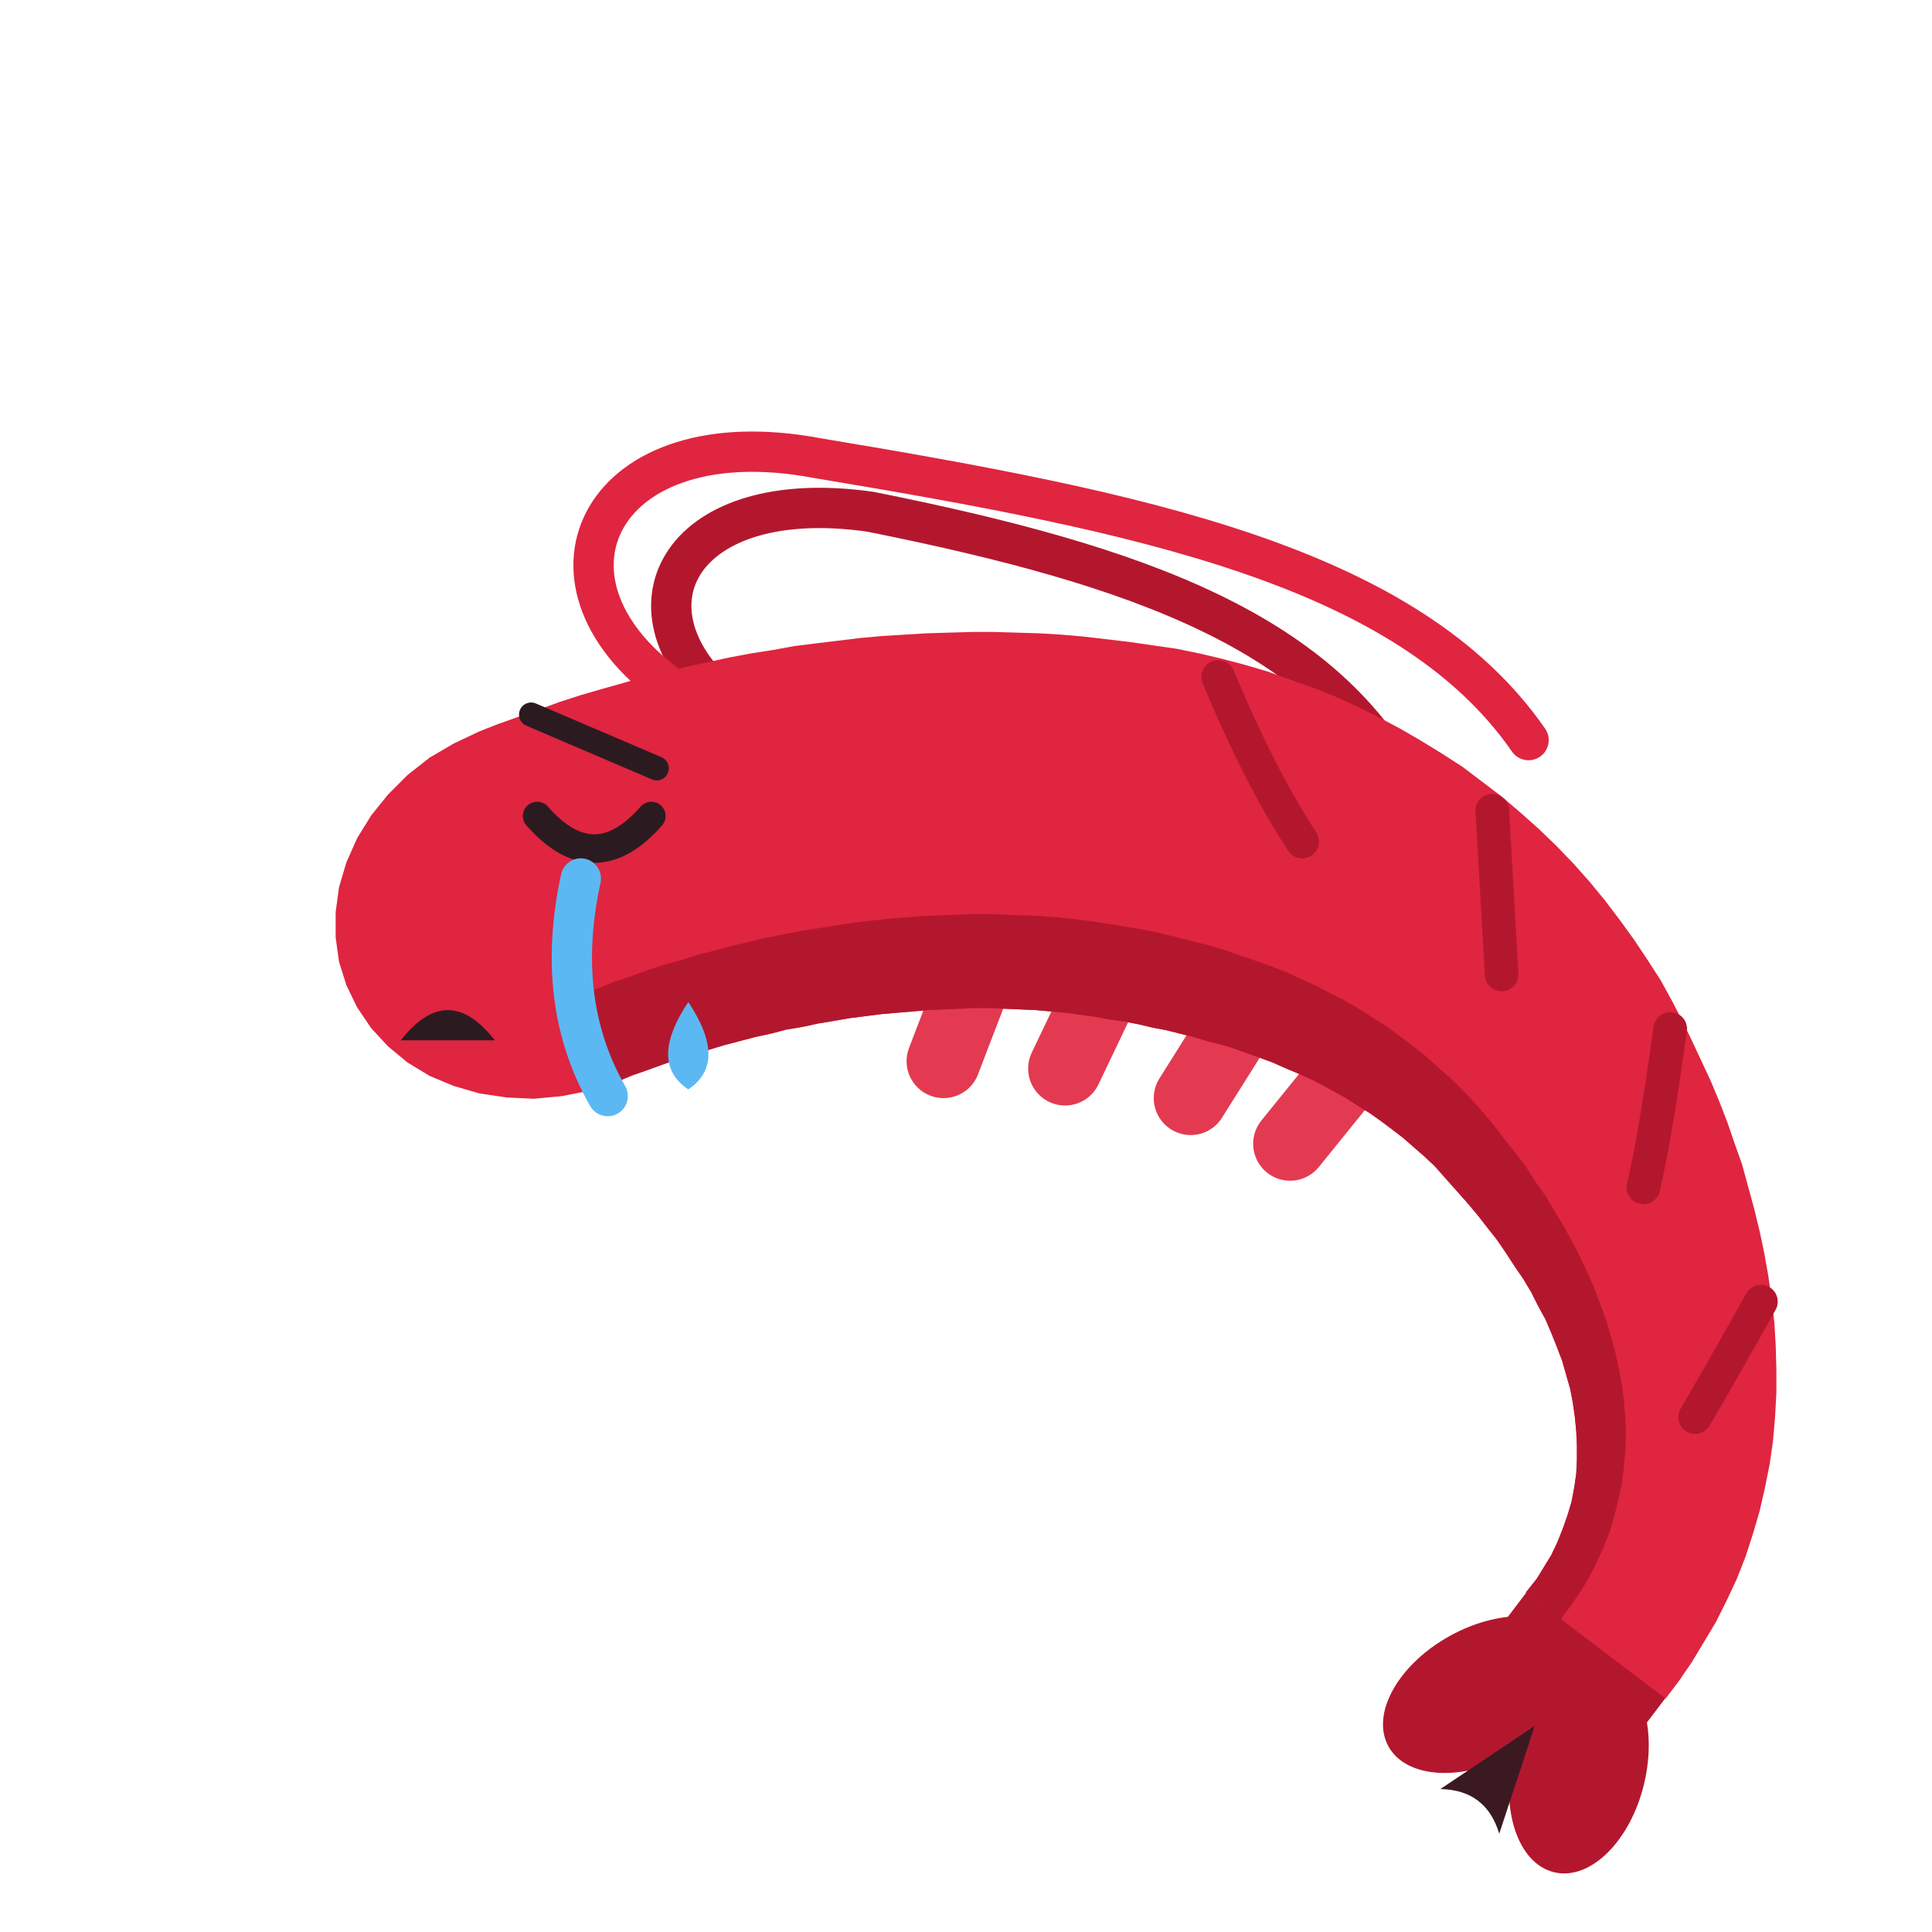
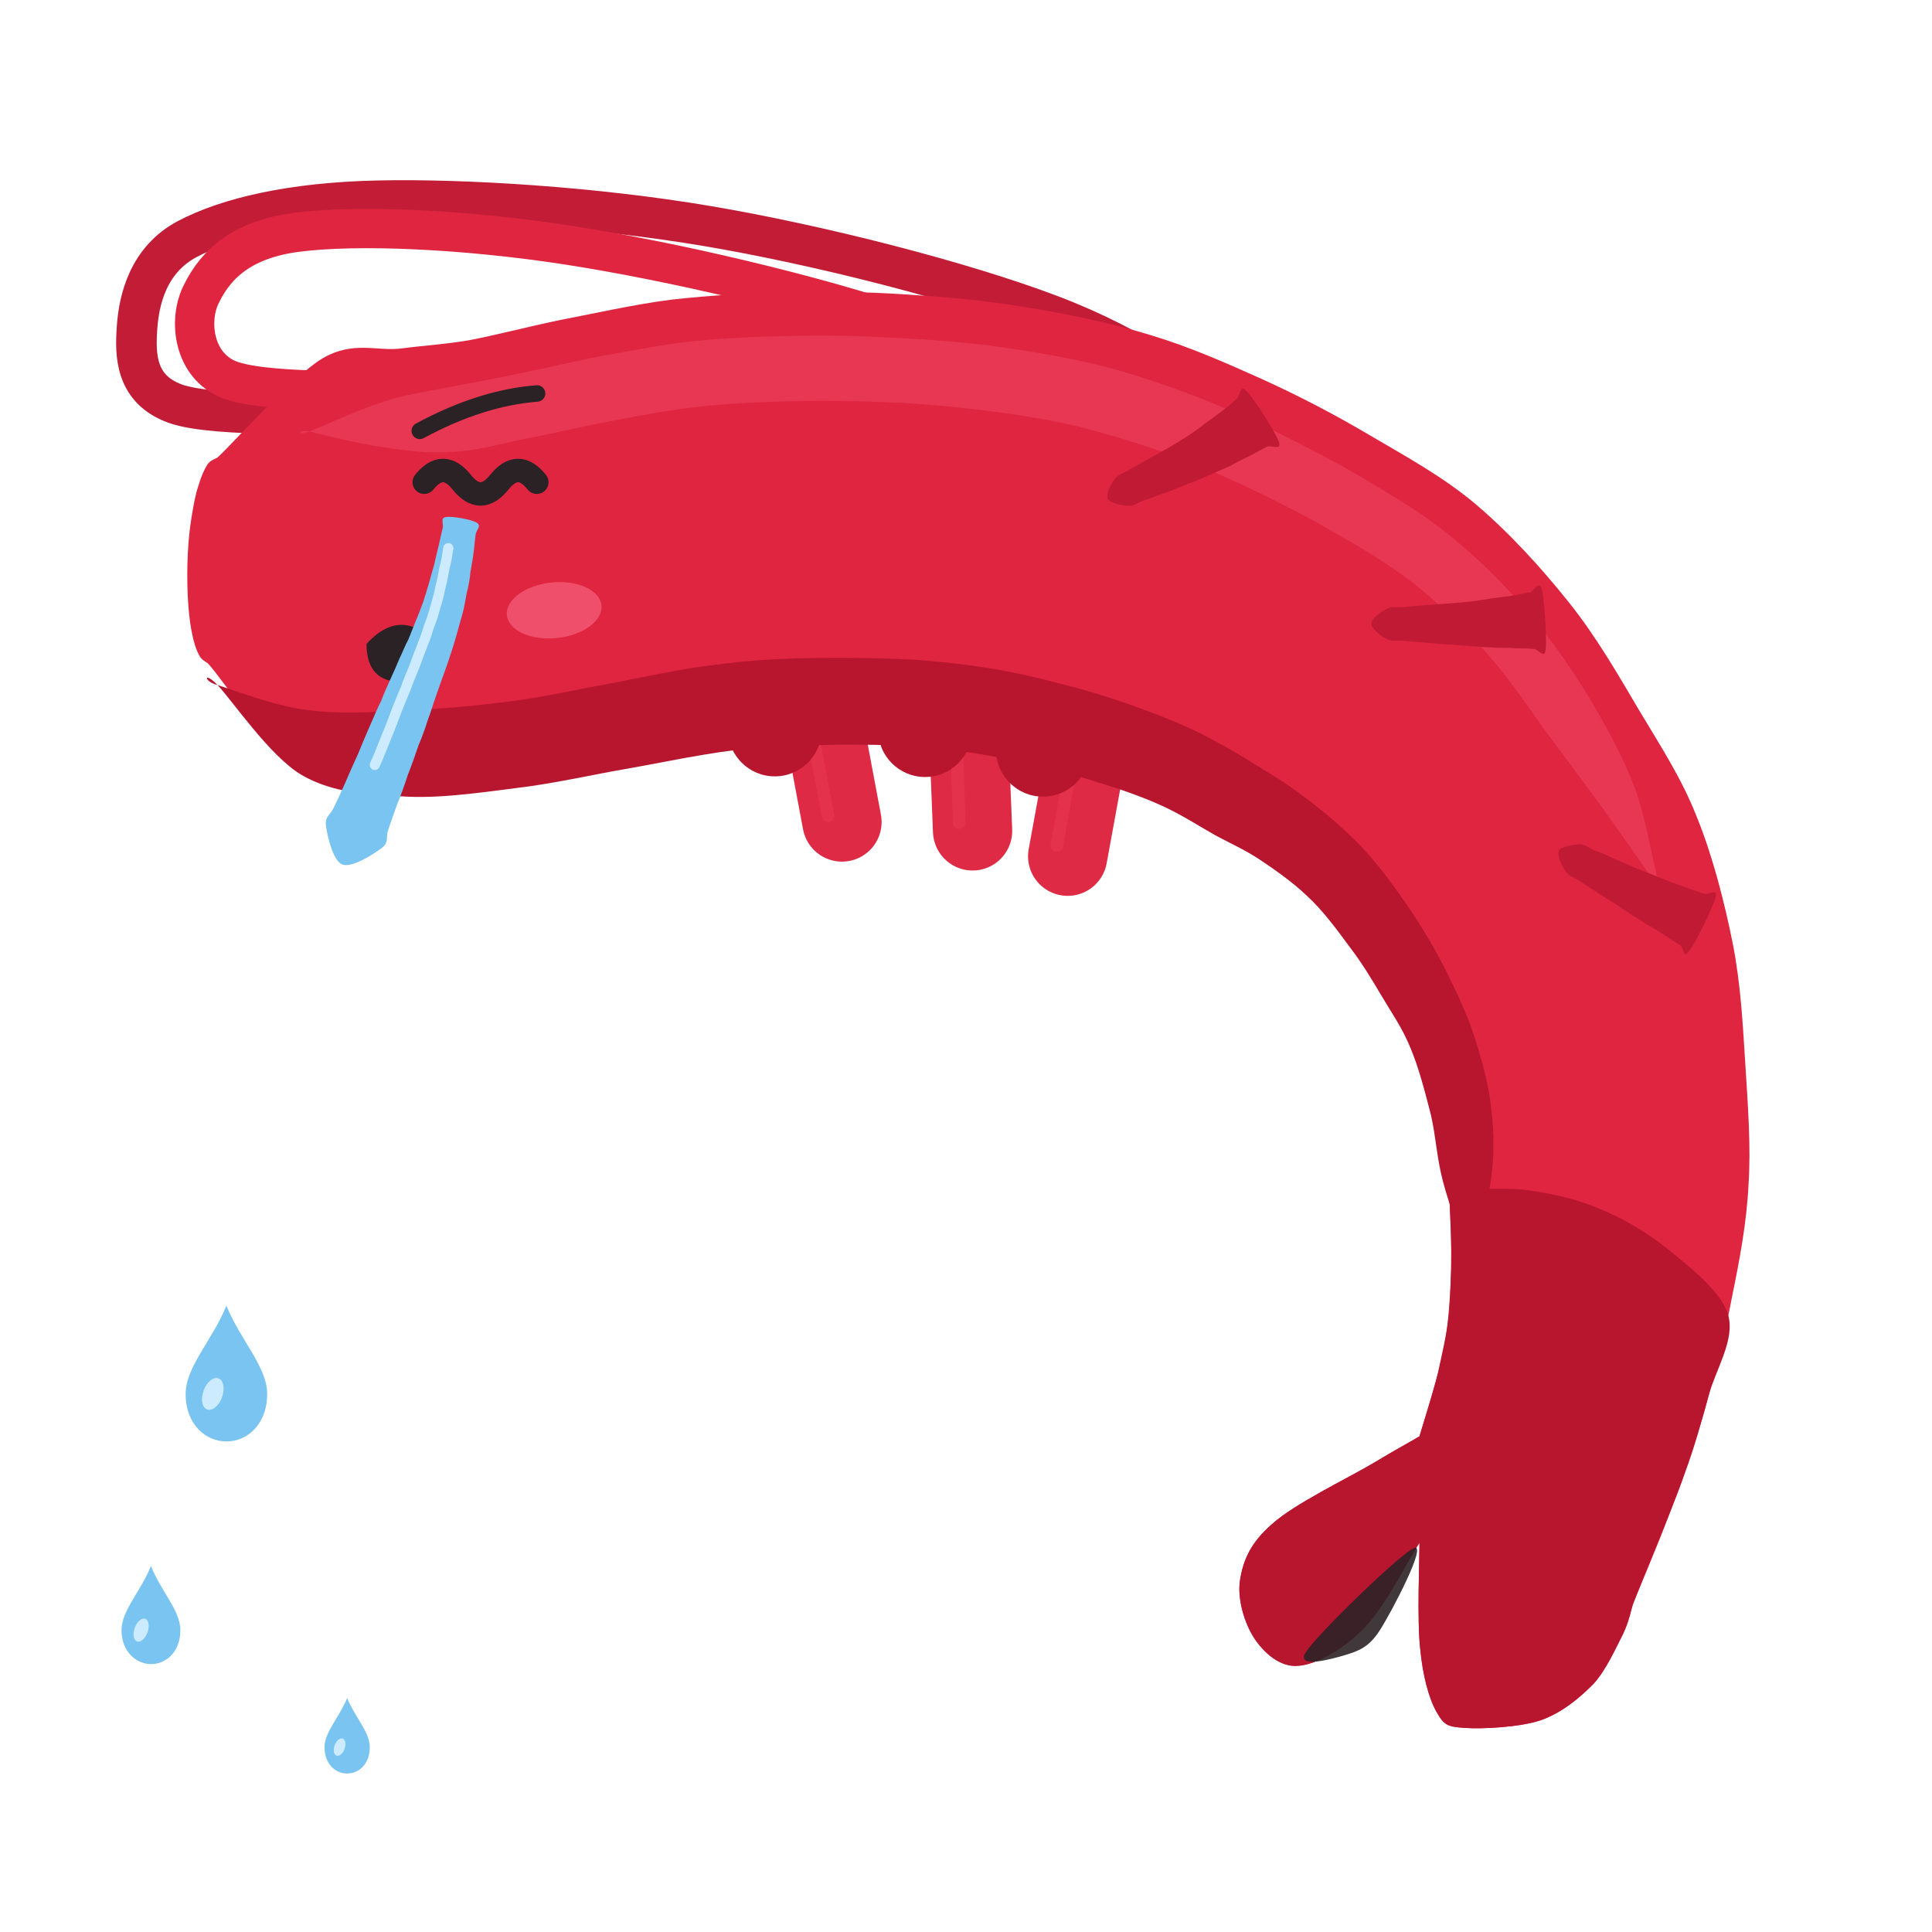
<svg xmlns="http://www.w3.org/2000/svg" viewBox="0 0 256 256" width="256" height="256">
-   <g transform="translate(28.1 16.9) scale(0.890)">
-     <path d="M76,85.2C60,71.2 70,53.2 98,57.2C138,65.2 166,75.2 178,99.2" fill="none" stroke="#B3172E" stroke-width="6" stroke-linecap="round" stroke-linejoin="round" />
-     <path d="M68,83.2C46,67.2 58,43.2 90,49.2C138,57.2 178,65.2 196,91.2" fill="none" stroke="#DF2540" stroke-width="6" stroke-linecap="round" stroke-linejoin="round" />
-     <path d="M116,120.5L108.9,139" fill="none" stroke="#E33A52" stroke-width="11" stroke-linecap="round" stroke-linejoin="round" />
-     <circle cx="116" cy="120.5" r="6.8" fill="#B3172E" />
-     <path d="M135.5,122.3L127,140.1" fill="none" stroke="#E33A52" stroke-width="11" stroke-linecap="round" stroke-linejoin="round" />
-     <circle cx="135.5" cy="122.3" r="6.8" fill="#B3172E" />
-     <path d="M156.2,127.8L145.7,144.5" fill="none" stroke="#E33A52" stroke-width="11" stroke-linecap="round" stroke-linejoin="round" />
-     <circle cx="156.2" cy="127.8" r="6.8" fill="#B3172E" />
-     <path d="M172.8,136.1L160.5,151.3" fill="none" stroke="#E33A52" stroke-width="11" stroke-linecap="round" stroke-linejoin="round" />
-     <circle cx="172.8" cy="136.1" r="6.8" fill="#B3172E" />
-     <g transform="translate(206,226) rotate(127.2)">
-       <path d="M-4,-13L8,-13L8,13L-4,13Z" fill="#B3172E" />
-       <ellipse cx="16" cy="-9" rx="16" ry="10" fill="#B3172E" transform="rotate(-24 16 -9)" />
-       <ellipse cx="16" cy="9" rx="16" ry="10" fill="#B3172E" transform="rotate(24 16 9)" />
-       <path d="M15,0L31,-5.5Q27,0 31,5.5Z" fill="#3A1A20" />
-     </g>
-     <path d="M39.8,89.9L42.6,88.8L45.7,87.7L48.8,86.6L51.8,85.5L54.9,84.5L58,83.6L61.2,82.7L64.3,81.8L67.5,81L70.6,80.3L73.8,79.6L77,78.9L80.2,78.3L83.4,77.8L86.7,77.2L89.9,76.8L93.2,76.4L96.5,76L99.8,75.7L103.1,75.5L106.4,75.3L109.7,75.2L113.1,75.1L116.4,75.1L119.8,75.2L123.1,75.3L126.5,75.5L129.9,75.8L133.3,76.2L136.7,76.6L140.1,77.1L143.6,77.6L147,78.3L150.4,79.1L153.8,80L157.2,81L160.5,82.2L163.9,83.4L167.2,84.7L170.5,86.2L173.7,87.8L176.9,89.5L180,91.3L183.1,93.2L186.2,95.2L189.1,97.4L192,99.6L194.8,102L197.5,104.4L200.2,107L202.7,109.6L205.1,112.3L207.4,115.1L209.6,118L211.7,120.9L213.7,123.9L215.7,127L217.4,130.1L218.9,133L220.3,135.9L221.7,138.9L223.1,141.9L224.4,145L225.6,148.1L226.7,151.3L227.8,154.4L228.7,157.7L229.6,161L230.4,164.3L231.1,167.6L231.7,171L232.2,174.5L232.6,177.9L232.8,181.4L232.9,184.9L232.9,188.4L232.7,192L232.4,195.5L231.9,199L231.2,202.5L230.4,206L229.4,209.4L228.3,212.8L227,216.1L225.5,219.3L223.9,222.5L222.1,225.5L220.3,228.5L218.3,231.4L216.4,233.9L195.6,218.1L197.2,216.1L198.3,214.3L199.4,212.5L200.3,210.6L201.1,208.6L201.8,206.6L202.4,204.6L202.8,202.5L203.1,200.4L203.2,198.4L203.2,196.2L203.1,194.1L202.9,192L202.6,189.9L202.2,187.8L201.6,185.7L201,183.6L200.2,181.5L199.4,179.5L198.5,177.4L197.4,175.4L196.4,173.4L195.2,171.4L193.9,169.5L192.6,167.5L191.3,165.6L189.8,163.7L188.4,161.9L186.8,160L185.2,158.2L183.6,156.4L182,154.6L180.4,153.1L178.9,151.8L177.3,150.4L175.6,149.1L174,147.9L172.3,146.7L170.5,145.6L168.8,144.5L167,143.5L165.2,142.5L163.4,141.6L161.6,140.8L159.7,140L157.9,139.2L156,138.5L154,137.8L152.1,137.1L150.1,136.5L148.1,136L146.1,135.4L144.1,134.9L142.1,134.4L140,134L137.9,133.5L135.8,133.1L133.6,132.8L131.5,132.4L129.3,132.1L127.1,131.8L124.9,131.6L122.7,131.4L120.4,131.3L118.1,131.2L115.8,131.1L113.5,131.1L111.2,131.2L108.9,131.3L106.6,131.4L104.3,131.6L101.9,131.8L99.6,132L97.3,132.3L94.9,132.6L92.6,133L90.2,133.4L87.9,133.9L85.5,134.3L83.2,134.9L80.9,135.4L78.6,136L76.3,136.6L74,137.3L71.7,138L69.4,138.7L67.1,139.5L64.9,140.3L62.6,141.1L60.2,142.1L56.2,143.4L52.1,144.2L47.9,144.6L43.8,144.4L39.8,143.8L36,142.7L32.4,141.2L29.1,139.2L26.2,136.8L23.7,134.1L21.6,131L20,127.7L18.9,124.2L18.4,120.6L18.4,116.8L18.9,113.1L20,109.4L21.6,105.8L23.7,102.4L26.2,99.3L29.1,96.4L32.4,93.8L36,91.7Z" fill="#DF2540" />
-     <path d="M60.2,142.1L62.6,141.1L64.9,140.3L67.1,139.5L69.4,138.7L71.7,138L74,137.3L76.3,136.6L78.6,136L80.9,135.4L83.2,134.9L85.5,134.3L87.9,133.9L90.2,133.4L92.6,133L94.9,132.6L97.3,132.3L99.6,132L101.9,131.8L104.3,131.6L106.6,131.4L108.9,131.3L111.2,131.2L113.5,131.1L115.8,131.1L118.1,131.2L120.4,131.3L122.7,131.4L124.9,131.6L127.1,131.8L129.3,132.1L131.5,132.4L133.6,132.8L135.8,133.1L137.9,133.5L140,134L142.1,134.4L144.1,134.9L146.1,135.4L148.1,136L150.1,136.5L152.1,137.1L154,137.8L156,138.5L157.9,139.2L159.7,140L161.6,140.8L163.4,141.6L165.2,142.5L167,143.5L168.8,144.5L170.5,145.6L172.3,146.7L174,147.9L175.6,149.1L177.3,150.4L178.9,151.8L180.4,153.1L182,154.6L183.6,156.4L185.2,158.2L186.8,160L188.4,161.9L189.8,163.7L191.3,165.6L192.6,167.5L193.9,169.5L195.2,171.4L196.4,173.4L197.4,175.4L198.5,177.4L199.4,179.5L200.2,181.5L201,183.6L201.6,185.7L202.2,187.8L202.6,189.9L202.9,192L203.1,194.1L203.2,196.2L203.2,198.4L203.1,200.4L202.8,202.5L202.4,204.6L201.8,206.6L201.1,208.6L200.3,210.6L199.4,212.5L198.3,214.3L197.2,216.1L195.6,218.1L200.8,222.1L202.4,219.9L203.8,217.9L205.1,215.7L206.2,213.5L207.2,211.3L208.1,209L208.8,206.6L209.4,204.2L209.9,201.8L210.2,199.4L210.4,196.9L210.5,194.5L210.4,192L210.2,189.5L209.9,187.1L209.4,184.6L208.9,182.2L208.2,179.8L207.5,177.4L206.6,175L205.7,172.6L204.7,170.3L203.6,168L202.4,165.7L201.2,163.5L199.8,161.2L198.5,159L197,156.9L195.6,154.7L194,152.6L192.4,150.6L190.8,148.5L189.2,146.6L187.6,144.8L185.9,143L184.1,141.3L182.3,139.7L180.5,138.1L178.6,136.6L176.6,135.1L174.7,133.7L172.6,132.4L170.6,131.1L168.5,129.9L166.3,128.8L164.2,127.7L162,126.7L159.8,125.7L157.5,124.8L155.2,124L152.9,123.2L150.6,122.4L148.2,121.7L145.8,121.1L143.4,120.5L141,119.9L138.6,119.4L136.1,119L133.7,118.6L131.2,118.2L128.7,117.9L126.1,117.6L123.6,117.4L121.1,117.3L118.5,117.2L116,117.1L113.4,117.1L110.9,117.2L108.3,117.3L105.7,117.4L103.1,117.6L100.6,117.8L98,118.1L95.4,118.4L92.9,118.8L90.3,119.2L87.7,119.6L85.2,120.1L82.6,120.6L80.1,121.2L77.5,121.8L75,122.5L72.5,123.1L70,123.9L67.5,124.6L65,125.4L62.5,126.3L60.1,127.1L57.6,128.1L55.1,129Z" fill="#B3172E" />
-     <path d="M149.8,81.8Q156,96.7 162.3,106.3" fill="none" stroke="#B3172E" stroke-width="5" stroke-linecap="round" stroke-linejoin="round" />
-     <path d="M190.6,101.7Q191.5,117.3 192,126.1" fill="none" stroke="#B3172E" stroke-width="5" stroke-linecap="round" stroke-linejoin="round" />
-     <path d="M217.1,134.2Q214.9,150.1 213.1,157.8" fill="none" stroke="#B3172E" stroke-width="5" stroke-linecap="round" stroke-linejoin="round" />
-     <path d="M230.6,174.8Q224.5,185.7 220.8,192" fill="none" stroke="#B3172E" stroke-width="5" stroke-linecap="round" stroke-linejoin="round" />
-     <path d="M48.4,102.5Q56.9,112.2 65.4,102.5" fill="none" stroke="#2B1B20" stroke-width="4.25" stroke-linecap="round" stroke-linejoin="round" />
-     <path d="M47.5,87.4L66.2,95.4" fill="none" stroke="#2B1B20" stroke-width="3.6" stroke-linecap="round" stroke-linejoin="round" />
-     <path d="M54.9,111.8Q50.9,130.2 58.9,144.2" fill="none" stroke="#5CB8F2" stroke-width="6" stroke-linecap="round" stroke-linejoin="round" />
-     <path d="M70.9,130.2q-6,9 0,13q6,-4 0,-13Z" fill="#5CB8F2" />
-     <path d="M28.1,135.9Q35.1,126.9 42.1,135.9Z" fill="#2B1B20" />
+   <g transform="translate(124 119) scale(0.84) translate(-128 -128)">
+     <path d="M40 51.7C34.7 51.4 14.3 52.3 8 50C1.7 47.7 1.7 42.3 2 38C2.3 33.7 3.7 27.3 10 24C16.3 20.7 26.3 18.3 40 18C53.7 17.7 74.3 19 92 22C109.7 25 132 30.7 146 36C160 41.3 169.3 48.3 176 54C182.7 59.7 185 65.7 186 70C187 74.3 182.7 78.3 182 80" fill="none" stroke="#C21C37" stroke-width="6.4" stroke-linecap="round" stroke-linejoin="round" />
+     <path d="M43.3 48.1C38.7 47.8 21.2 48.5 16 46C10.8 43.5 10.2 36.8 12 33C13.8 29.2 17.3 24.3 27 23C36.7 21.7 53.8 22.5 70 25C86.2 27.5 109 32.8 124 38C139 43.2 152 50 160 56C168 62 170.7 69.3 172 74C173.3 78.7 168.7 82.3 168 84" fill="none" stroke="#DF2540" stroke-width="6.2" stroke-linecap="round" stroke-linejoin="round" />
+     <path d="M109.5 96.3L113.2 116" fill="none" stroke="#DE2A44" stroke-width="12.5" stroke-linecap="round" stroke-linejoin="round" />
+     <path d="M110.2 100.3L113 115" fill="none" stroke="#E73752" stroke-width="2" stroke-linecap="round" stroke-linejoin="round" opacity="0.6" transform="translate(-2 0)" />
+     <path d="M133 97.4L133.8 117.4" fill="none" stroke="#DE2A44" stroke-width="12.5" stroke-linecap="round" stroke-linejoin="round" />
+     <path d="M133.2 101.4L133.7 116.4" fill="none" stroke="#E73752" stroke-width="2" stroke-linecap="round" stroke-linejoin="round" opacity="0.6" transform="translate(-2 -0.3)" />
+     <path d="M152.4 101.7L148.8 121.4" fill="none" stroke="#DE2A44" stroke-width="12.5" stroke-linecap="round" stroke-linejoin="round" />
+     <path d="M151.6 105.7L149 120.4" fill="none" stroke="#E73752" stroke-width="2" stroke-linecap="round" stroke-linejoin="round" opacity="0.6" transform="translate(-1.9 -0.7)" />
+     <path d="M14.7 58.5C14.7 58.5 11.9 61.1 14.7 58.5C17.5 55.9 26.4 45.8 31.2 42.9C36.1 40 39.8 41.8 43.7 41.3C47.5 40.8 50.2 40.7 54.4 40C58.6 39.2 63.5 37.9 68.8 36.8C74.1 35.8 80.1 34.4 86.3 33.6C92.5 32.9 99.6 32.5 105.9 32.4C112.1 32.3 117.6 32.4 123.6 32.8C129.7 33.2 135.8 33.7 142.2 34.8C148.6 35.8 155.7 37.3 161.9 39.2C168.2 41.1 173.8 43.6 179.6 46.2C185.3 48.8 190.7 51.6 196.3 54.9C201.9 58.2 208 61.5 213.2 65.9C218.5 70.4 223.6 76 227.9 81.4C232.2 86.8 235.6 92.7 238.9 98.3C242.3 104 245.6 109 248 115.1C250.5 121.2 252.4 128.6 253.7 135.1C255 141.7 255.3 148 255.7 154.3C256.1 160.7 256.6 167.2 256.2 173.2C255.9 179.3 254.8 185 253.6 190.9C252.5 196.8 250.9 203 249.3 208.7C247.6 214.5 245.6 220.1 243.7 225.2C241.8 230.3 238.9 237 238 239.3L238 239.3C237.7 240.1 237.4 242 236.4 244.1C235.3 246.2 233.8 249.7 231.7 252C229.5 254.2 226.8 256.5 223.4 257.7C220.1 258.8 214.2 259.1 211.4 258.9C208.7 258.7 208.2 258.5 207 256.4C205.8 254.3 204.8 250.7 204.4 246.3C203.9 241.8 204.3 232.4 204.3 229.7L204.3 229.7C202.8 231.9 198.8 239.9 195.6 243.1C192.4 246.4 188.1 248.9 185.2 249.1C182.3 249.4 179.7 247 178.2 244.7C176.7 242.4 175.5 238.5 176 235.5C176.5 232.5 177.6 229.7 181.1 226.7C184.5 223.6 193 219.5 196.9 217.2C200.7 214.9 203 213.7 204.3 212.9L204.3 212.9C204.9 210.7 207.2 203.8 208.1 199.5C208.9 195.1 209.1 191.1 209.3 186.8C209.4 182.5 209.2 177.9 208.9 173.6C208.7 169.4 208.6 165.2 207.9 161.2C207.1 157.2 205.7 153.1 204.2 149.7C202.7 146.2 200.9 143.6 198.9 140.4C196.9 137.2 194.8 133.5 192.4 130.5C189.9 127.5 187 124.9 184.2 122.7C181.4 120.5 178.7 119 175.7 117.2C172.8 115.4 169.8 113.5 166.5 111.9C163.1 110.3 159.3 108.8 155.5 107.6C151.8 106.3 147.6 105.2 143.8 104.3C140 103.4 136.4 102.7 132.6 102.1C128.8 101.6 124.9 101.3 120.7 101.2C116.5 101 111.5 101.1 107.4 101.2C103.3 101.3 100 101.5 95.9 102C91.8 102.4 87.6 103.3 82.8 104.1C77.9 105 72.7 106.2 66.7 107.1C60.6 108 53 109.2 46.5 109.3C40 109.3 33.3 110.3 27.8 107.2C22.3 104.2 15.7 93.7 13.2 91C10.8 88.3 13.2 91 13.2 91L13.2 91C13 90.8 12.2 90.5 11.8 89.7C11.3 88.8 10.9 87.5 10.6 85.9C10.3 84.4 10.1 82.4 10 80.4C9.9 78.3 9.9 75.9 10 73.8C10.1 71.7 10.3 69.7 10.6 67.9C10.9 66.1 11.2 64.3 11.7 62.9C12.1 61.5 12.6 60.4 13.1 59.6C13.6 58.9 14.4 58.7 14.7 58.5Z" fill="#DF2540" />
+     <path d="M29.2 54.4C31.2 53.6 37.3 50.8 40.9 49.7C44.5 48.5 47.2 48.2 50.7 47.5C54.2 46.8 57.9 46.2 62 45.3C66.1 44.5 70.5 43.4 75.2 42.5C79.9 41.7 85.1 40.6 90.2 40.1C95.4 39.6 101.1 39.4 106.3 39.3C111.4 39.2 116 39.3 121 39.6C126 39.8 131 40.2 136.2 40.8C141.4 41.5 147.1 42.4 152.3 43.6C157.6 44.8 162.6 46.5 167.5 48.3C172.4 50.1 177.1 52.2 181.8 54.5C186.4 56.8 190.9 59.1 195.5 61.8C200.1 64.6 205 67.4 209.3 71C213.7 74.5 218 78.9 221.7 83.2C225.3 87.5 228.4 92 231.2 96.6C233.9 101.2 236.4 105.7 238.3 110.7C240.1 115.7 241.5 124 242.2 126.6C242.8 129.3 243.7 128.8 242.2 126.6C240.7 124.5 236.1 117.9 233.1 113.7C230.1 109.6 227.2 105.7 224.2 101.7C221.3 97.7 218.5 93.4 215.1 89.6C211.7 85.7 207.7 81.9 203.7 78.6C199.6 75.4 195.2 72.8 190.8 70.3C186.5 67.8 182.2 65.6 177.8 63.5C173.4 61.4 168.9 59.5 164.3 57.8C159.7 56.2 154.9 54.7 150 53.5C145.2 52.4 140 51.6 135 51C130.1 50.4 125.4 50 120.6 49.8C115.8 49.6 111.3 49.5 106.4 49.6C101.6 49.7 96.3 49.9 91.5 50.4C86.6 50.9 81.7 51.8 77.1 52.7C72.6 53.5 68.2 54.6 64 55.4C59.9 56.2 55.9 57.4 52.1 57.6C48.3 57.9 44.8 57.5 41 56.9C37.2 56.4 31.2 54.9 29.2 54.4C27.2 54 27.3 55.2 29.2 54.4Z" fill="#E73752" />
+     <path d="M14.7 94.4C17 95.1 23.7 97.7 28.6 98.3C33.5 99 38.8 98.7 44.3 98.4C49.8 98.2 56.1 97.6 61.4 96.9C66.7 96.2 71.3 95.1 75.9 94.3C80.5 93.4 84.9 92.5 88.9 91.8C92.9 91.2 96 90.8 99.9 90.5C103.9 90.2 108.4 90.1 112.5 90.1C116.6 90.1 120.7 90.2 124.7 90.4C128.6 90.7 132.4 91.1 136.2 91.7C139.9 92.3 143.6 93.1 147.3 94.1C151 95 154.7 96.1 158.4 97.4C162.1 98.7 166 100.2 169.5 101.9C172.9 103.6 176.3 105.6 179.3 107.5C182.3 109.3 184.7 110.9 187.5 113.1C190.2 115.2 193.2 117.8 195.8 120.6C198.3 123.4 200.7 126.7 202.8 129.8C204.9 132.9 206.7 136 208.4 139.3C210 142.6 211.6 145.8 212.8 149.4C214 153.1 215.2 157.2 215.6 161.1C216.1 165 216.1 168.9 215.5 172.9C214.9 176.8 212.5 182.9 212 184.9C211.4 186.9 212.6 186.9 212 184.9C211.3 182.9 209 176.5 208 172.7C207 168.9 206.9 165.7 206.1 162.2C205.2 158.7 204.2 154.8 202.9 151.7C201.6 148.5 199.9 146.1 198.3 143.4C196.7 140.7 195.2 138.2 193.2 135.6C191.3 133 189 129.9 186.6 127.7C184.2 125.4 181.3 123.4 178.9 121.8C176.4 120.2 174.7 119.5 172.1 118.1C169.6 116.7 166.7 114.8 163.6 113.4C160.5 112 156.8 110.7 153.4 109.7C150.1 108.6 146.8 107.8 143.6 107.1C140.3 106.3 137.1 105.6 133.8 105.1C130.5 104.6 127.2 104.2 123.7 104C120.1 103.8 116.3 103.8 112.5 103.8C108.7 103.9 104.2 104 100.7 104.3C97.2 104.5 94.9 104.8 91.3 105.4C87.6 106 83.3 106.9 78.7 107.7C74.1 108.5 69.3 109.6 63.7 110.4C58 111.1 50.6 112.3 44.6 112C38.7 111.7 33 111.5 28 108.6C23 105.7 17 96.8 14.7 94.4C12.5 92.1 12.4 93.8 14.7 94.4Z" fill="#B8152F" />
+     <path d="M209 174.1C210.9 174.1 216.8 173.6 220.7 174C224.6 174.5 228.6 175.3 232.4 176.9C236.2 178.4 240 180.6 243.5 183.4C246.9 186.2 251.9 190 253 193.8C254.1 197.7 251 202.4 249.9 206.5C248.8 210.6 247.6 214.8 246.2 218.6C244.9 222.4 243.3 226.1 241.9 229.6C240.5 233 238.6 237.7 238 239.3L238 239.3C237.7 240.1 237.4 242 236.4 244.1C235.3 246.2 233.8 249.7 231.7 252C229.5 254.2 226.8 256.5 223.4 257.7C220.1 258.8 214.2 259.1 211.4 258.9C208.7 258.7 208.2 258.5 207 256.4C205.8 254.3 204.8 250.7 204.4 246.3C203.9 241.8 204.3 232.4 204.3 229.7L204.3 229.7C202.8 231.9 198.8 239.9 195.6 243.1C192.4 246.4 188.1 248.9 185.2 249.1C182.3 249.4 179.7 247 178.2 244.7C176.7 242.4 175.5 238.5 176 235.5C176.5 232.5 177.6 229.7 181.1 226.7C184.5 223.6 193 219.5 196.9 217.2C200.7 214.9 203 213.7 204.3 212.9L204.3 212.9C204.8 211.3 206.4 206.1 207.2 202.9C207.9 199.7 208.5 197.2 208.9 194C209.2 190.8 209.3 187.2 209.3 183.9C209.3 180.6 209 175.8 209 174.1Z" fill="#B8152F" />
+     <path d="M203.5 230.5C201.6 231.1 188.2 244.1 186.4 246.9C184.6 249.7 190.6 248 192.6 247.4C194.5 246.8 196.3 246.3 198.1 243.4C199.9 240.6 205.5 229.9 203.5 230.5Z" fill="#2B2226" opacity="0.9" />
+     <circle cx="102.6" cy="101.4" r="7.4" fill="#B8152F" />
+     <circle cx="126.3" cy="101.5" r="7.4" fill="#B8152F" />
+     <circle cx="144.9" cy="104.6" r="7.4" fill="#B8152F" />
+     <path d="M177 48C175.9 46.9 176.1 48.8 175.4 49.3C174.8 49.9 174 50.5 173.1 51.2C172.3 51.8 171.4 52.5 170.5 53.1C169.7 53.8 168.9 54.3 167.9 55C167 55.6 166 56.2 165 56.8C163.9 57.4 162.7 58.1 161.6 58.7C160.5 59.3 159.3 60 158.4 60.5C157.6 61 156.9 61.1 156.3 61.8C155.7 62.6 154.8 64.2 155.1 65C155.5 65.7 157.4 66.1 158.3 66.1C159.2 66.2 159.7 65.7 160.7 65.3C161.7 65 162.9 64.5 164.1 64.1C165.3 63.7 166.7 63.1 167.9 62.6C169.1 62.2 170.2 61.7 171.3 61.2C172.4 60.7 173.4 60.3 174.5 59.8C175.5 59.2 176.6 58.7 177.6 58.2C178.5 57.7 179.5 57.2 180.2 56.8C181 56.5 182.6 57.5 182.1 56C181.6 54.5 178.1 49.1 177 48Z" fill="#C01A35" />
+     <path d="M223.6 79.3C223.1 77.8 222.4 79.6 221.7 79.8C220.9 79.9 219.9 80.1 218.9 80.3C218 80.4 216.8 80.6 215.8 80.7C214.8 80.9 213.8 81 212.7 81.2C211.6 81.3 210.4 81.4 209.2 81.5C208 81.6 206.5 81.7 205.2 81.8C204 81.9 202.6 82 201.6 82.1C200.6 82.2 199.9 81.9 199.1 82.4C198.3 82.8 196.7 83.9 196.7 84.7C196.7 85.5 198.2 86.7 199.1 87.1C199.9 87.6 200.6 87.3 201.6 87.4C202.6 87.5 203.9 87.6 205.2 87.7C206.5 87.8 208 88 209.2 88C210.5 88.1 211.7 88.2 212.9 88.3C214 88.4 215.1 88.4 216.2 88.5C217.3 88.5 218.5 88.5 219.5 88.6C220.5 88.6 221.5 88.6 222.3 88.7C223.1 88.7 224 90.4 224.2 88.8C224.4 87.3 224 80.8 223.6 79.3Z" fill="#C01A35" />
+     <path d="M251 127.9C251.4 126.3 249.9 127.6 249.2 127.3C248.5 127.1 247.7 126.8 246.8 126.5C245.9 126.2 244.9 125.8 244 125.5C243.1 125.1 242.2 124.8 241.3 124.4C240.3 124 239.3 123.6 238.2 123.2C237.2 122.7 235.9 122.2 234.8 121.7C233.8 121.2 232.6 120.7 231.7 120.4C230.9 120 230.4 119.5 229.5 119.5C228.6 119.6 226.7 119.8 226.3 120.5C225.9 121.2 226.8 123 227.3 123.7C227.8 124.5 228.4 124.6 229.2 125.1C230 125.6 231.1 126.3 232 126.9C233 127.6 234.2 128.3 235.2 128.9C236.2 129.6 237.1 130.2 238 130.8C238.9 131.3 239.7 131.9 240.6 132.4C241.5 132.9 242.4 133.5 243.2 134C244 134.5 244.7 135 245.4 135.4C246 135.8 245.9 137.7 246.8 136.4C247.8 135.2 250.6 129.4 251 127.9Z" fill="#C01A35" />
+     <ellipse cx="67.8" cy="82.6" rx="7.5" ry="4.4" transform="rotate(-6 67.8 82.6)" fill="#FF7A93" opacity="0.5" />
+     <path d="M47.3 62.4q2.96 -3.7 5.92 0t5.92 0t5.92 0" fill="none" stroke="#2B2226" stroke-width="3.7" stroke-linecap="round" stroke-linejoin="round" />
+     <path d="M46.6 54.3Q56.2 49.1 65.1 48.4" fill="none" stroke="#2B2226" stroke-width="2.6" stroke-linecap="round" stroke-linejoin="round" />
+     <path d="M38.2 87.9Q43.7 81.9 49.2 87.9Q48.2 93.9 43.7 93.9Q38.2 93.9 38.2 87.9Z" fill="#2B2226" />
+     <path d="M50.7 67.9C49.8 68 50.4 69 50.2 69.7C50 70.5 49.8 71.4 49.6 72.3C49.4 73.2 49.1 74.3 48.9 75.3C48.6 76.3 48.3 77.4 48 78.5C47.7 79.5 47.4 80.5 47.1 81.4C46.7 82.4 46.4 83.3 46 84.2C45.6 85.2 45.2 86.2 44.8 87.2C44.3 88.1 43.9 89.2 43.4 90.2C43 91.2 42.5 92.3 42 93.4C41.5 94.5 41 95.6 40.5 96.9C39.9 98.1 39.3 99.5 38.7 100.9C38.1 102.3 37.4 103.9 36.8 105.4C36.1 106.9 35.4 108.5 34.8 109.9C34.2 111.3 33.5 112.7 33 113.8C32.5 114.9 31.6 115.1 31.8 116.6C32 118.1 32.9 122.2 34.4 122.7C35.9 123.3 39.4 121 40.6 120.1C41.8 119.2 41.2 118.4 41.6 117.3C42 116.1 42.5 114.7 43 113.3C43.6 111.8 44.2 110.2 44.7 108.6C45.3 107.1 45.9 105.4 46.4 103.9C47 102.5 47.5 101.1 47.9 99.8C48.4 98.5 48.7 97.4 49.1 96.3C49.5 95.1 49.9 94 50.3 92.9C50.7 91.8 51.1 90.7 51.4 89.7C51.8 88.6 52.1 87.5 52.4 86.5C52.7 85.4 53 84.3 53.3 83.3C53.6 82.2 53.8 81 54 79.9C54.3 78.8 54.5 77.6 54.6 76.5C54.8 75.4 55 74.3 55.1 73.4C55.2 72.4 55.3 71.5 55.4 70.7C55.5 69.9 56.4 69.3 55.6 68.8C54.9 68.3 51.6 67.7 50.7 67.9Z" fill="#79C4F0" />
+     <path d="M52.3 72.8C52.2 73.4 52 74.9 51.7 75.9C51.5 77 51.3 78.1 51 79.2C50.8 80.3 50.5 81.3 50.2 82.3C49.9 83.4 49.6 84.3 49.2 85.3C48.9 86.4 48.5 87.4 48.1 88.4C47.7 89.4 47.3 90.5 46.9 91.6C46.5 92.6 46 93.7 45.6 94.9C45.1 96 44.7 97.1 44.2 98.3C43.7 99.6 43.2 101 42.6 102.4C42 103.9 41.1 106.2 40.7 107" fill="none" stroke="#CDEBFF" stroke-width="1.6" stroke-linecap="round" stroke-linejoin="round" transform="translate(-1.2 0)" />
  </g>
+   <path d="M30 173C31.8 177.5 35.4 181.1 35.4 184.7C35.4 188.8 32.7 191 30 191C27.3 191 24.6 188.8 24.6 184.7C24.6 181.1 28.2 177.5 30 173Z" fill="#79C4F0" />
+   <ellipse cx="28.2" cy="184.7" rx="1.3" ry="2.2" transform="rotate(20 28.2 184.7)" fill="#CDEBFF" />
+   <path d="M20 207.5C21.3 210.8 23.9 213.4 23.9 216C23.9 218.9 22 220.5 20 220.5C18.1 220.5 16.1 218.9 16.1 216C16.1 213.4 18.7 210.8 20 207.5Z" fill="#79C4F0" />
+   <ellipse cx="18.7" cy="216" rx="0.9" ry="1.6" transform="rotate(20 18.7 216)" fill="#CDEBFF" />
+   <path d="M46 225C47 227.5 49 229.5 49 231.5C49 233.8 47.5 235 46 235C44.5 235 43 233.8 43 231.5C43 229.5 45 227.5 46 225Z" fill="#79C4F0" />
+   <ellipse cx="45" cy="231.5" rx="0.7" ry="1.2" transform="rotate(20 45 231.5)" fill="#CDEBFF" />
</svg>
